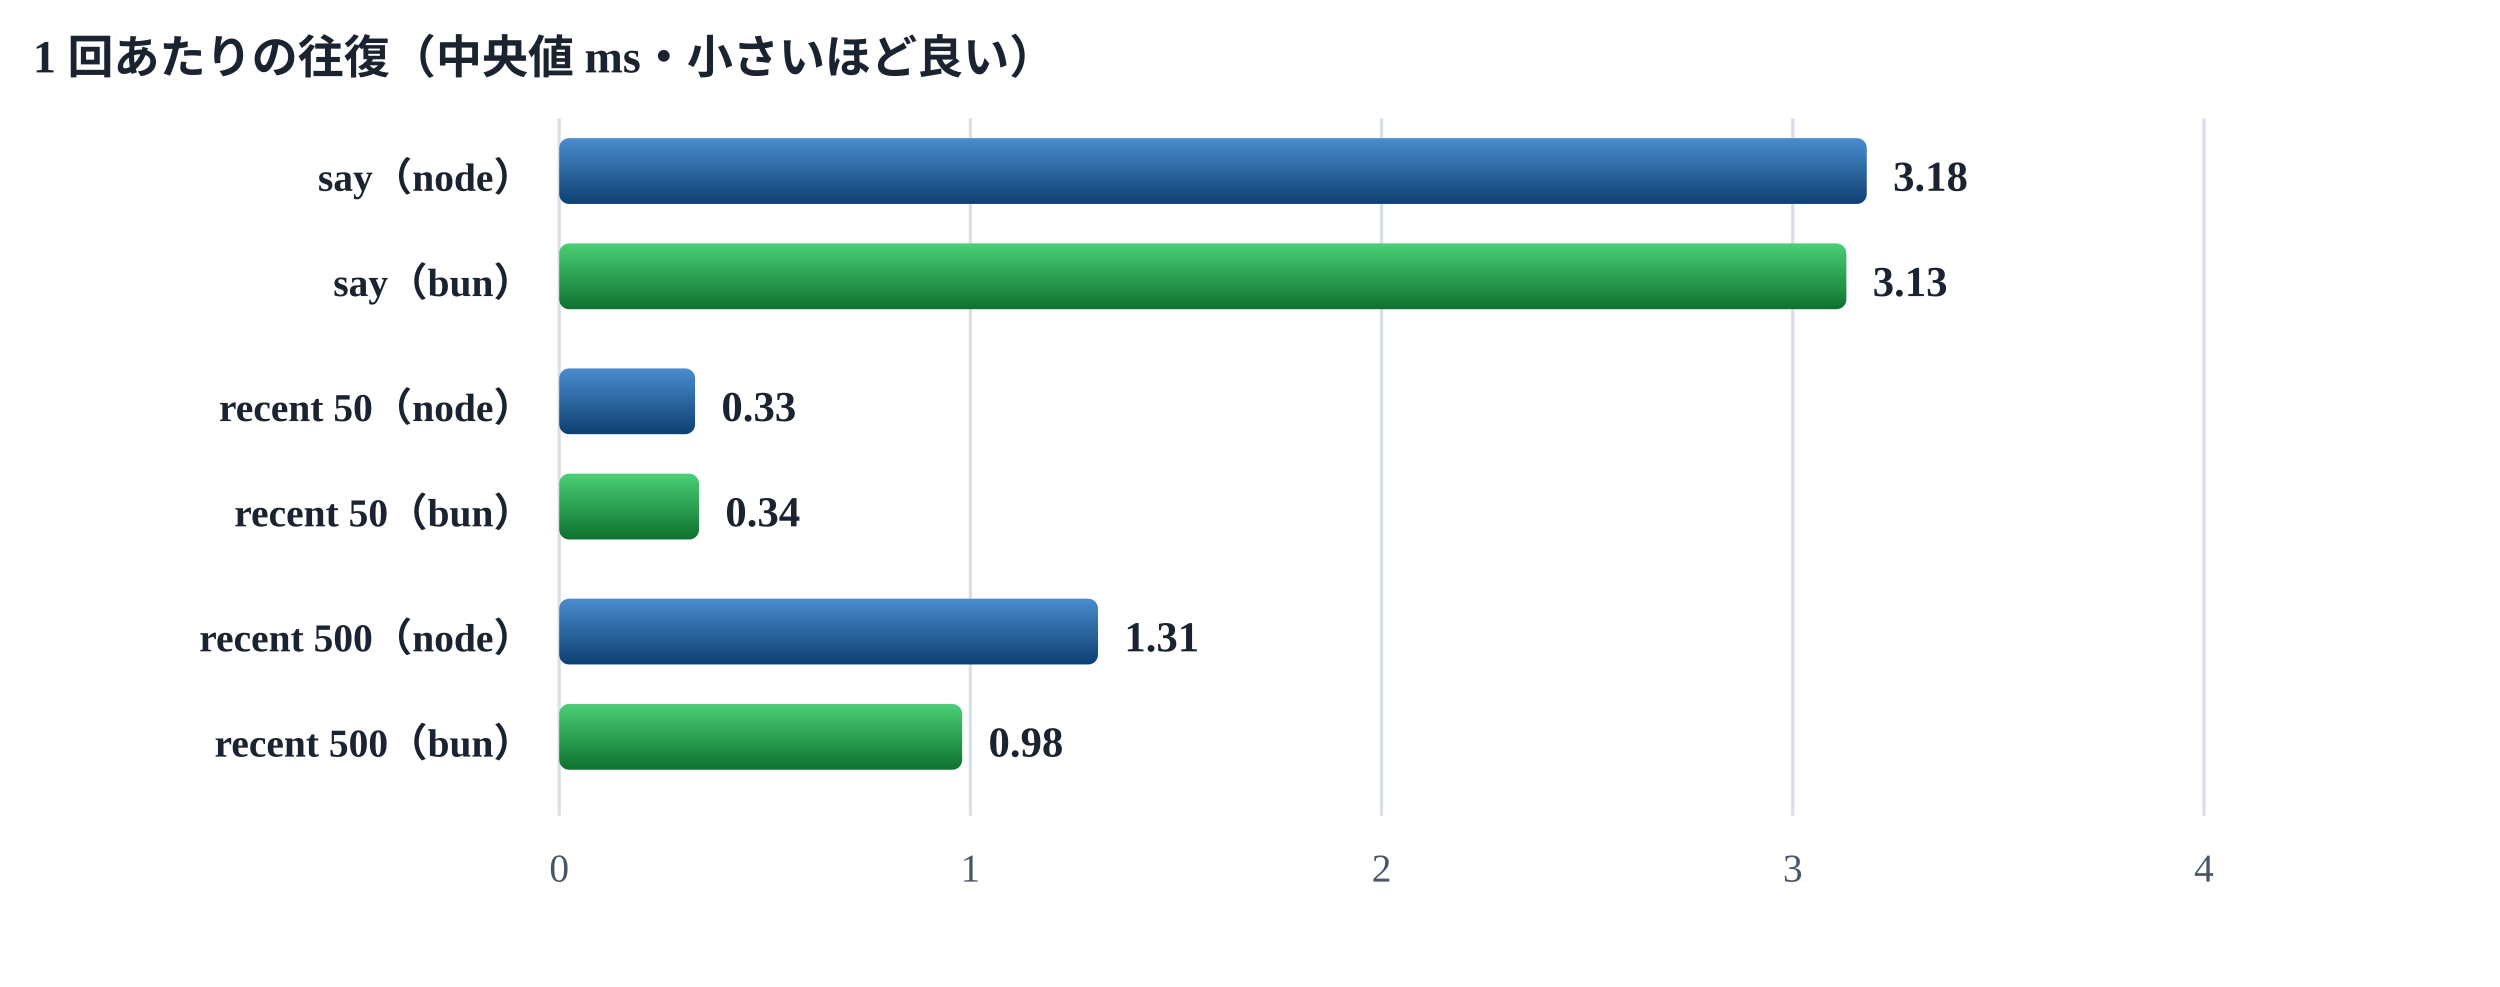
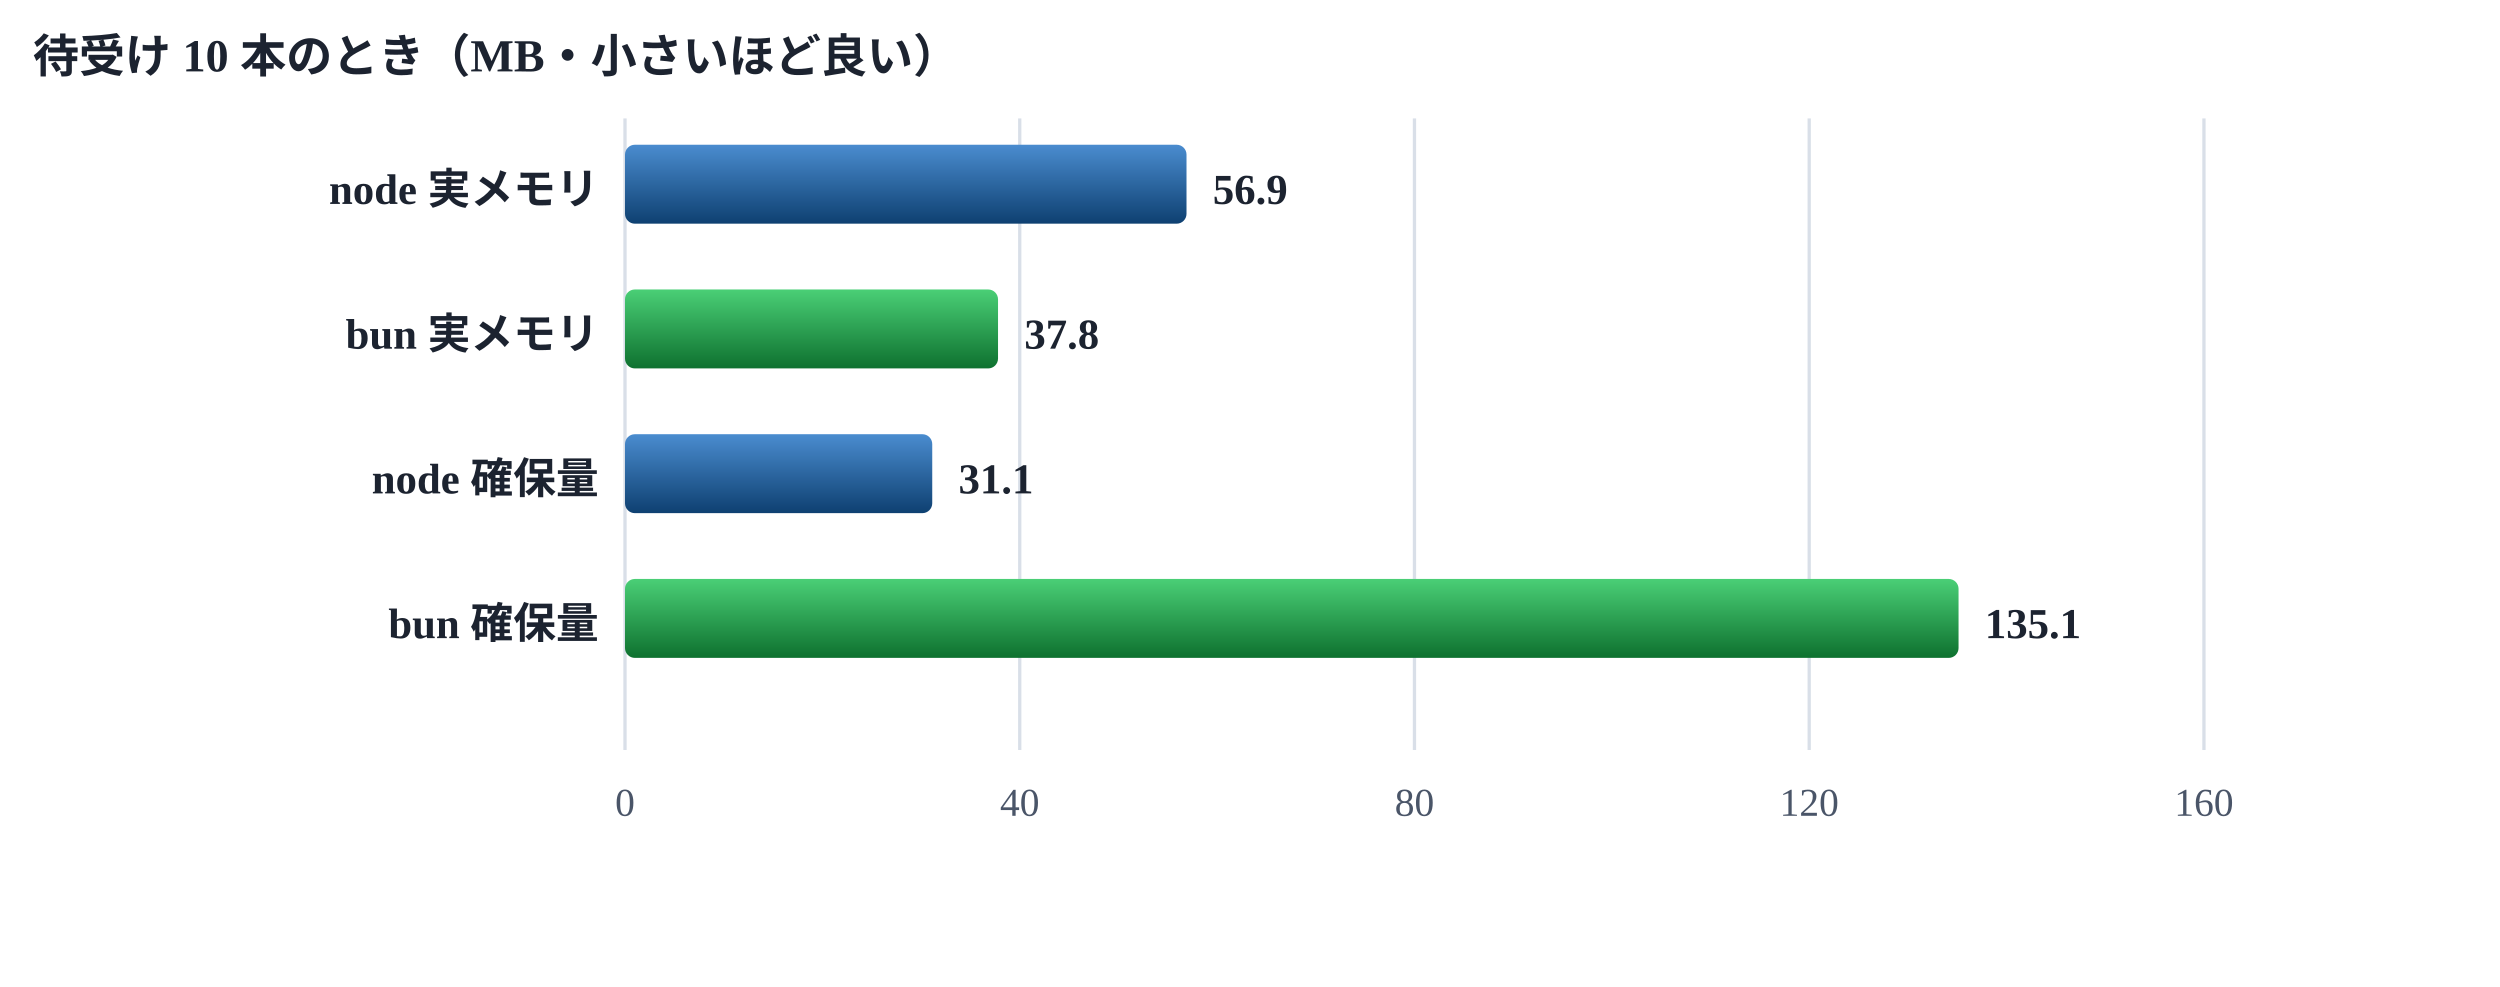
- <svg xmlns="http://www.w3.org/2000/svg" viewBox="0 0 760 300" width="760" height="300" role="img" aria-label="say と recent の往復時間">
+ <svg xmlns="http://www.w3.org/2000/svg" viewBox="0 0 760 300" width="760" height="300" role="img" aria-label="実メモリと確保量の比較">
  <defs>
    <linearGradient id="i1" x1="0" y1="1" x2="0" y2="0">
      <stop offset="0" stop-color="hsl(210,78%,25%)" />
      <stop offset="1" stop-color="hsl(210,58%,55%)" />
    </linearGradient>
    <linearGradient id="i2" x1="0" y1="1" x2="0" y2="0">
      <stop offset="0" stop-color="hsl(140,78%,25%)" />
      <stop offset="1" stop-color="hsl(140,58%,55%)" />
    </linearGradient>
  </defs>
  <rect width="100%" height="100%" fill="#ffffff" />
  <rect width="100%" height="100%" fill="#ffffff" />
-   <text x="10" y="22" font-size="14" font-weight="700" fill="#1c2330">1 回あたりの往復（中央値 ms・小さいほど良い）</text>
+   <text x="10" y="22" font-size="14" font-weight="700" fill="#1c2330">待受け 10 本のとき（MB・小さいほど良い）</text>
  <g stroke="#d9dfe8" stroke-width="1">
-     <line x1="170" y1="36" x2="170" y2="248" />
-     <line x1="295" y1="36" x2="295" y2="248" />
-     <line x1="420" y1="36" x2="420" y2="248" />
-     <line x1="545" y1="36" x2="545" y2="248" />
-     <line x1="670" y1="36" x2="670" y2="248" />
+     <line x1="190" y1="36" x2="190" y2="228" />
+     <line x1="310" y1="36" x2="310" y2="228" />
+     <line x1="430" y1="36" x2="430" y2="228" />
+     <line x1="550" y1="36" x2="550" y2="228" />
+     <line x1="670" y1="36" x2="670" y2="228" />
  </g>
  <g font-size="12" fill="#4a5568" text-anchor="middle">
-     <text x="170" y="268">0</text>
-     <text x="295" y="268">1</text>
-     <text x="420" y="268">2</text>
-     <text x="545" y="268">3</text>
-     <text x="670" y="268">4</text>
+     <text x="190" y="248">0</text>
+     <text x="310" y="248">40</text>
+     <text x="430" y="248">80</text>
+     <text x="550" y="248">120</text>
+     <text x="670" y="248">160</text>
  </g>
-   <g font-size="12" fill="#1c2330" text-anchor="end" font-weight="700">
-     <text x="162" y="58">say（node）</text>
-     <text x="162" y="90">say（bun）</text>
-     <text x="162" y="128">recent 50（node）</text>
-     <text x="162" y="160">recent 50（bun）</text>
-     <text x="162" y="198">recent 500（node）</text>
-     <text x="162" y="230">recent 500（bun）</text>
+   <g font-size="13" fill="#1c2330" text-anchor="end" font-weight="700">
+     <text x="182" y="62">node 実メモリ</text>
+     <text x="182" y="106">bun 実メモリ</text>
+     <text x="182" y="150">node 確保量</text>
+     <text x="182" y="194">bun 確保量</text>
  </g>
-   <rect x="170" y="42" width="397.5" height="20" rx="3" fill="url(#i1)" />
-   <rect x="170" y="74" width="391.3" height="20" rx="3" fill="url(#i2)" />
-   <rect x="170" y="112" width="41.3" height="20" rx="3" fill="url(#i1)" />
-   <rect x="170" y="144" width="42.5" height="20" rx="3" fill="url(#i2)" />
-   <rect x="170" y="182" width="163.8" height="20" rx="3" fill="url(#i1)" />
-   <rect x="170" y="214" width="122.5" height="20" rx="3" fill="url(#i2)" />
+   <rect x="190" y="44" width="170.7" height="24" rx="3" fill="url(#i1)" />
+   <rect x="190" y="88" width="113.4" height="24" rx="3" fill="url(#i2)" />
+   <rect x="190" y="132" width="93.4" height="24" rx="3" fill="url(#i1)" />
+   <rect x="190" y="176" width="405.4" height="24" rx="3" fill="url(#i2)" />
  <g font-size="13" fill="#1c2330" font-weight="700">
-     <text x="575.5" y="58">3.18</text>
-     <text x="569.3" y="90">3.13</text>
-     <text x="219.3" y="128">0.33</text>
-     <text x="220.5" y="160">0.34</text>
-     <text x="341.8" y="198">1.31</text>
-     <text x="300.5" y="230">0.98</text>
+     <text x="368.7" y="62">56.9</text>
+     <text x="311.4" y="106">37.8</text>
+     <text x="291.4" y="150">31.1</text>
+     <text x="603.4" y="194">135.1</text>
  </g>
</svg>
